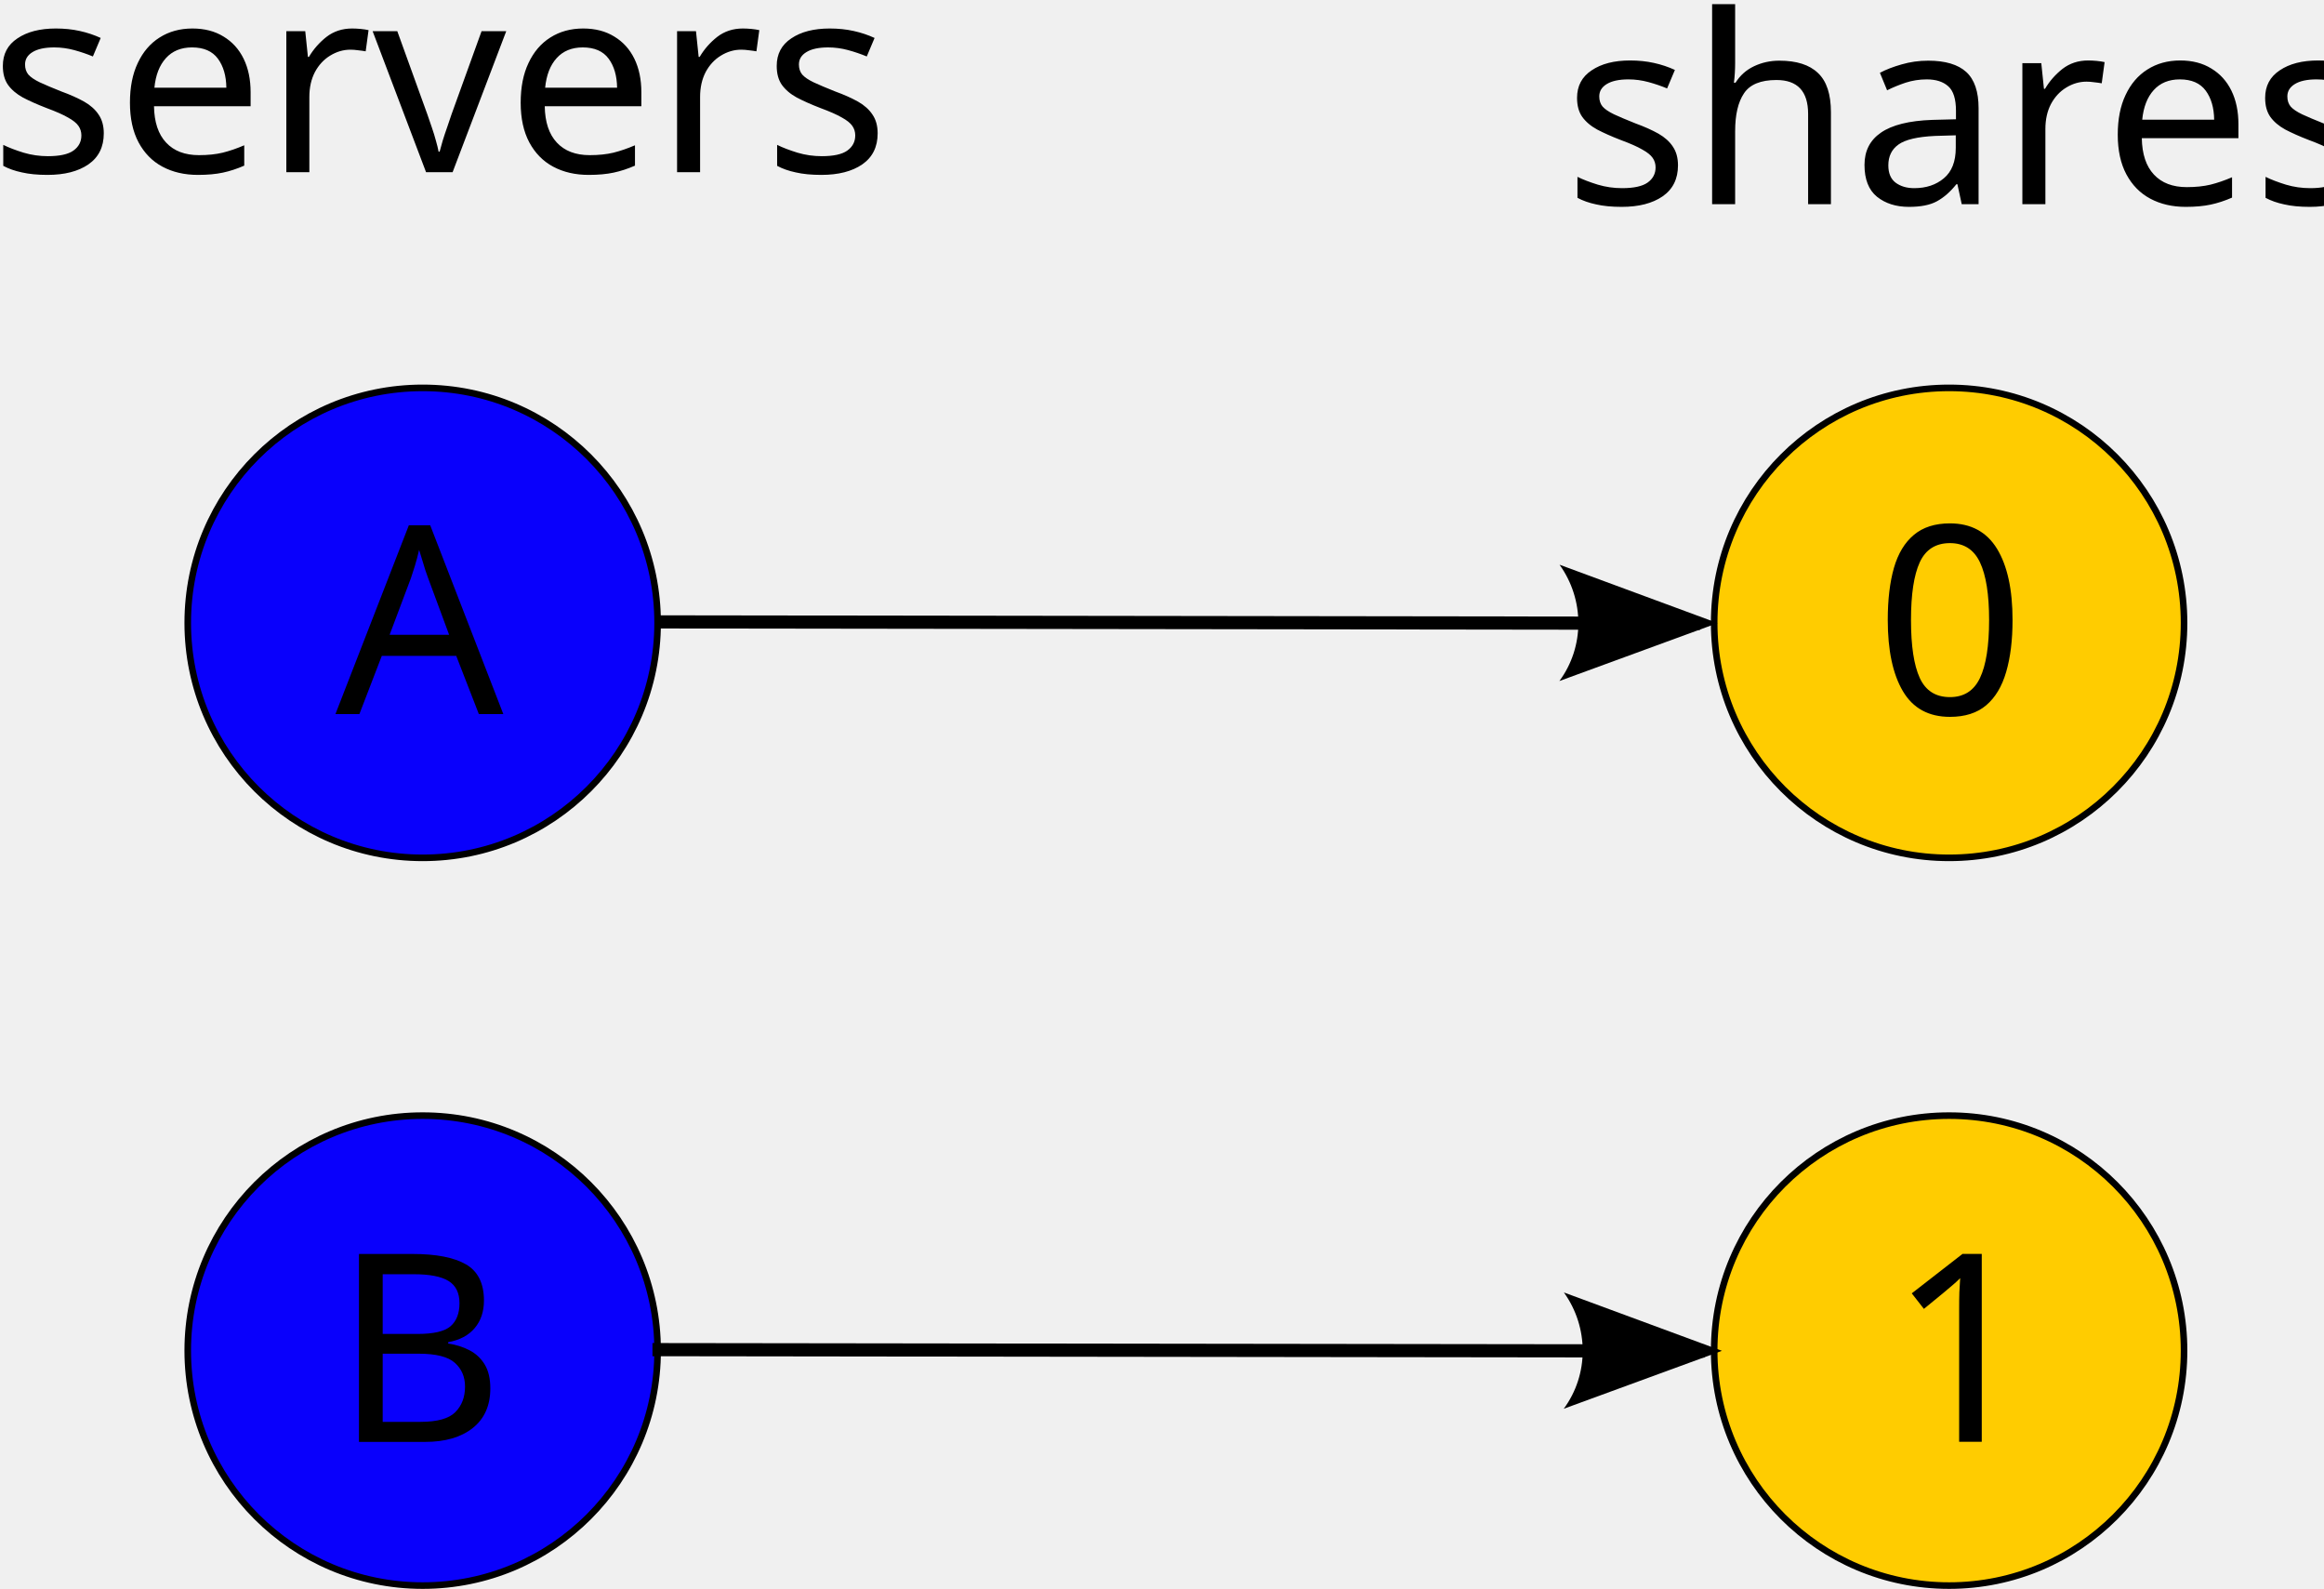
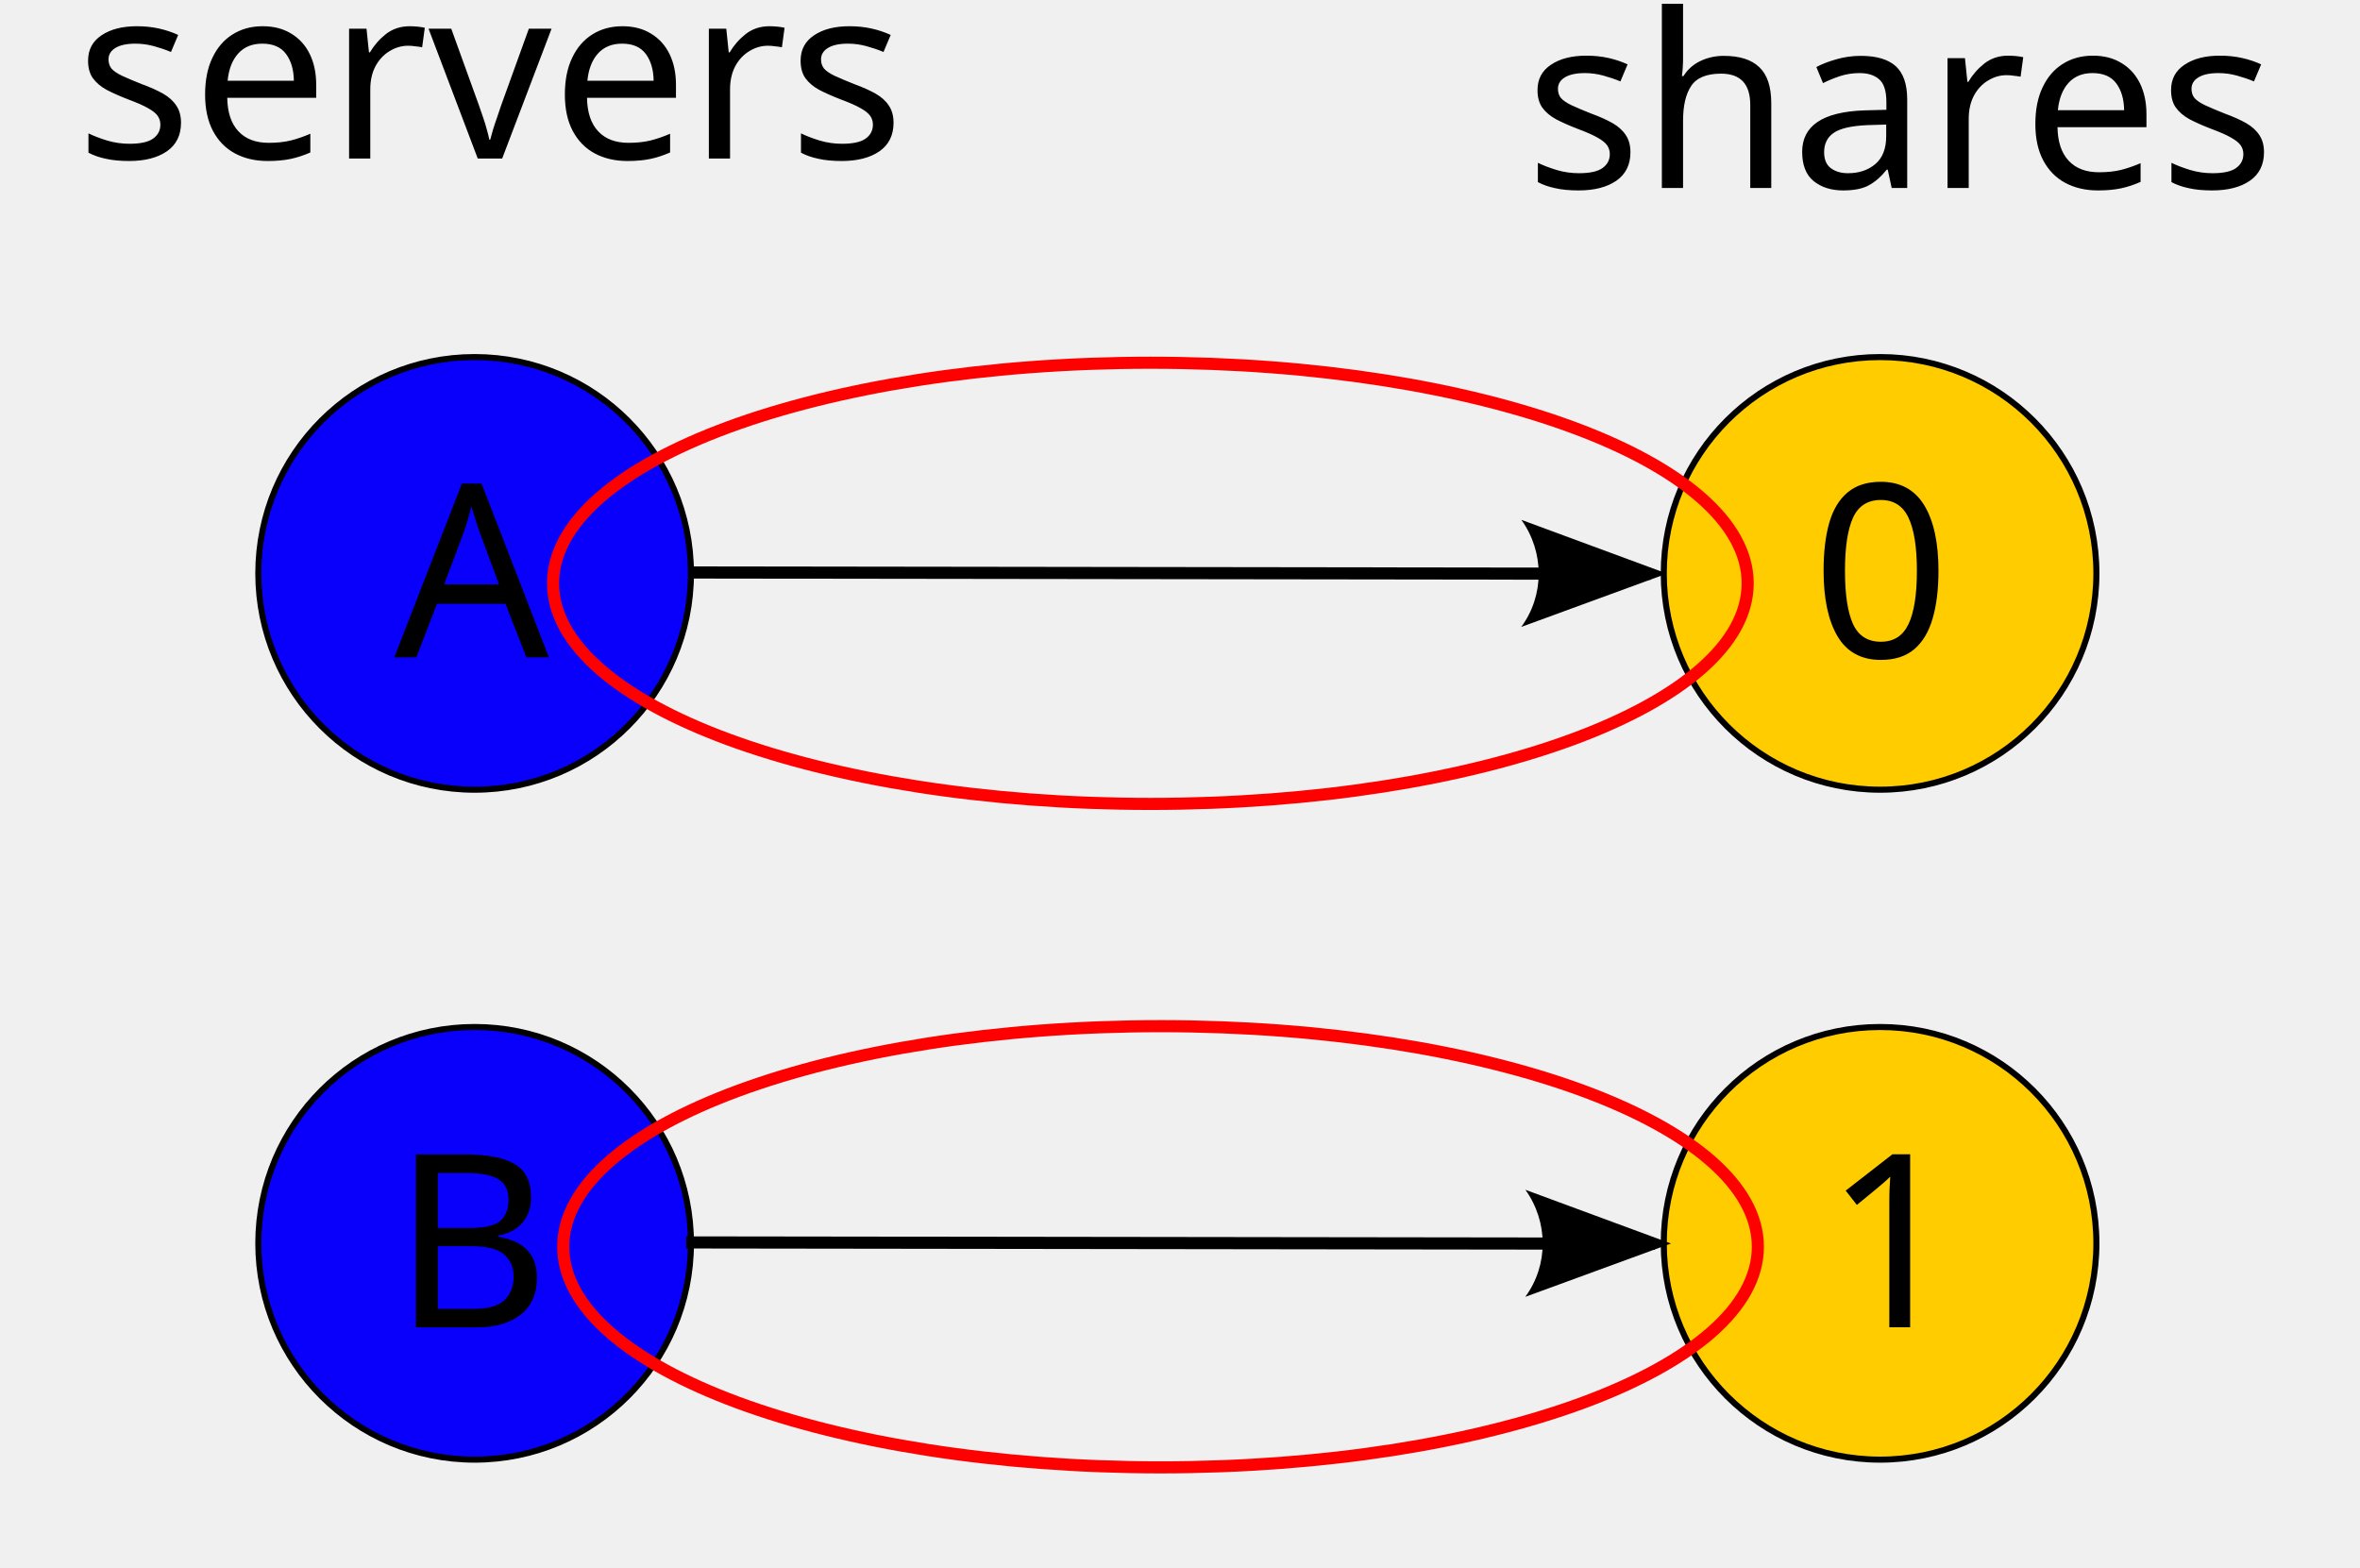
- <svg xmlns="http://www.w3.org/2000/svg" width="176.643" height="120.739" id="svg5027" version="1.1">
+ <svg xmlns="http://www.w3.org/2000/svg" width="194.821" height="129.369" id="svg5027" version="1.1">
  <defs id="defs5029">
-     <marker orient="auto" refY="0.0" refX="0.0" id="Arrow2Lend" style="overflow:visible;">
-       <path id="path4141" style="fill-rule:evenodd;stroke-width:0.625;stroke-linejoin:round;" d="M 8.719,4.034 L -2.207,0.016 L 8.719,-4.002 C 6.973,-1.63 6.983,1.616 8.719,4.034 z " transform="scale(1.1) rotate(180) translate(1,0)" />
+     <marker orient="auto" refY="0" refX="0" id="Arrow2Lend" style="overflow:visible">
+       <path id="path4141" style="fill-rule:evenodd;stroke-width:0.625;stroke-linejoin:round" d="M 8.719,4.034 -2.207,0.016 8.719,-4.002 c -1.745,2.372 -1.735,5.617 -6e-7,8.035 z" transform="matrix(-1.1,0,0,-1.1,-1.1,0)" />
    </marker>
-     <marker style="overflow:visible" id="DistanceEnd" refX="0.0" refY="0.0" orient="auto">
+     <marker style="overflow:visible" id="DistanceEnd" refX="0" refY="0" orient="auto">
      <g id="g2301">
-         <path style="fill:none;stroke:#ffffff;stroke-width:1.15;stroke-linecap:square" d="M 0,0 L -2,0" id="path2316" />
-         <path style="fill:#000000;fill-rule:evenodd;stroke:none" d="M 0,0 L -13,4 L -9,0 -13,-4 L 0,0 z " id="path2312" />
-         <path style="fill:none;stroke:#000000;stroke-width:1;stroke-linecap:square" d="M 0,-4 L 0,40" id="path2314" />
+         <path style="fill:none;stroke:#ffffff;stroke-width:1.15;stroke-linecap:square" d="M 0,0 -2,0" id="path2316" />
+         <path style="fill:#000000;fill-rule:evenodd;stroke:none" d="M 0,0 -13,4 -9,0 -13,-4 0,0 z" id="path2312" />
+         <path style="fill:none;stroke:#000000;stroke-width:1;stroke-linecap:square" d="M 0,-4 0,40" id="path2314" />
      </g>
    </marker>
    <marker orient="auto" refY="0" refX="0" id="Arrow1Lend" style="overflow:visible">
      <path id="path4123" d="M 0,0 5,-5 -12.5,0 5,5 0,0 z" style="fill-rule:evenodd;stroke:#000000;stroke-width:1pt" transform="matrix(-0.8,0,0,-0.8,-10,0)" />
    </marker>
    <marker orient="auto" refY="0" refX="0" id="marker5066" style="overflow:visible">
      <path id="path5068" d="M 0,0 5,-5 -12.5,0 5,5 0,0 z" style="fill-rule:evenodd;stroke:#000000;stroke-width:1pt" transform="matrix(-0.8,0,0,-0.8,-10,0)" />
    </marker>
    <marker orient="auto" refY="0" refX="0" id="Arrow2Lend-0" style="overflow:visible">
      <path id="path4141-5" style="fill-rule:evenodd;stroke-width:0.625;stroke-linejoin:round" d="M 8.719,4.034 -2.207,0.016 8.719,-4.002 c -1.745,2.372 -1.735,5.617 -6e-7,8.035 z" transform="matrix(-1.1,0,0,-1.1,-1.1,0)" />
    </marker>
    <marker orient="auto" refY="0" refX="0" id="Arrow2Lend-5" style="overflow:visible">
      <path id="path4141-3" style="fill-rule:evenodd;stroke-width:0.625;stroke-linejoin:round" d="M 8.719,4.034 -2.207,0.016 8.719,-4.002 c -1.745,2.372 -1.735,5.617 -6e-7,8.035 z" transform="matrix(-1.1,0,0,-1.1,-1.1,0)" />
    </marker>
    <marker orient="auto" refY="0" refX="0" id="Arrow2Lend-7" style="overflow:visible">
      <path id="path4141-9" style="fill-rule:evenodd;stroke-width:0.625;stroke-linejoin:round" d="M 8.719,4.034 -2.207,0.016 8.719,-4.002 c -1.745,2.372 -1.735,5.617 -6e-7,8.035 z" transform="matrix(-1.1,0,0,-1.1,-1.1,0)" />
    </marker>
    <marker orient="auto" refY="0" refX="0" id="Arrow2Lend-9" style="overflow:visible">
      <path id="path4141-0" style="fill-rule:evenodd;stroke-width:0.625;stroke-linejoin:round" d="M 8.719,4.034 -2.207,0.016 8.719,-4.002 c -1.745,2.372 -1.735,5.617 -6e-7,8.035 z" transform="matrix(-1.1,0,0,-1.1,-1.1,0)" />
    </marker>
    <marker orient="auto" refY="0" refX="0" id="Arrow2Lend-3" style="overflow:visible">
      <path id="path4141-95" style="fill-rule:evenodd;stroke-width:0.625;stroke-linejoin:round" d="M 8.719,4.034 -2.207,0.016 8.719,-4.002 c -1.745,2.372 -1.735,5.617 -6e-7,8.035 z" transform="matrix(-1.1,0,0,-1.1,-1.1,0)" />
    </marker>
  </defs>
-   <g id="layer1" transform="translate(-91.99024,-382.7523)">
+   <g id="layer1" transform="translate(-84.93604,-382.7523)">
    <g id="g4593" transform="matrix(0.5,0,0,0.5,124.7639,381.5617)">
-       <path d="m 228.571,233.076 c 0,19.724 -15.99,35.714 -35.714,35.714 -19.724,0 -35.714,-15.99 -35.714,-35.714 0,-19.724 15.99,-35.714 35.714,-35.714 19.724,0 35.714,15.99 35.714,35.714 z" id="path2985-4-3" style="fill:#ffcc00;fill-opacity:1;fill-rule:evenodd;stroke:#000000;stroke-width:1px;stroke-linecap:butt;stroke-linejoin:miter;stroke-opacity:1" transform="translate(37.89307,-136.0283)" />
+       <path d="m 228.571,233.076 a 35.714,35.714 0 0 1 -35.714,35.714 35.714,35.714 0 0 1 -35.714,-35.714 35.714,35.714 0 0 1 35.714,-35.714 35.714,35.714 0 0 1 35.714,35.714 z" id="path2985-4-3" style="fill:#ffcc00;fill-opacity:1;fill-rule:evenodd;stroke:#000000;stroke-width:1px;stroke-linecap:butt;stroke-linejoin:miter;stroke-opacity:1" transform="translate(37.89307,-136.0283)" />
      <g transform="translate(-142.8149,-435.9946)" id="g3975">
        <text xml:space="preserve" style="font-size:40px;font-style:normal;font-weight:normal;line-height:125%;letter-spacing:0px;word-spacing:0px;fill:#000000;fill-opacity:1;stroke:none;font-family:Sans" x="362.285" y="546.923" id="text3852">
          <tspan id="tspan3854" x="362.285" y="546.923" style="font-size:40px;font-style:normal;font-variant:normal;font-weight:normal;font-stretch:normal;text-align:start;line-height:125%;writing-mode:lr-tb;text-anchor:start;font-family:Ubuntu;-inkscape-font-specification:Ubuntu">0</tspan>
        </text>
      </g>
    </g>
    <g id="g4602" transform="matrix(0.5,0,0,0.5,105.1712,381.7689)">
-       <path d="m 228.571,233.076 c 0,19.724 -15.99,35.714 -35.714,35.714 -19.724,0 -35.714,-15.99 -35.714,-35.714 0,-19.724 15.99,-35.714 35.714,-35.714 19.724,0 35.714,15.99 35.714,35.714 z" id="path2985-4" style="fill:#ffcc00;fill-opacity:1;fill-rule:evenodd;stroke:#000000;stroke-width:1px;stroke-linecap:butt;stroke-linejoin:miter;stroke-opacity:1" transform="translate(77.07828,-25.83621)" />
+       <path d="m 228.571,233.076 a 35.714,35.714 0 0 1 -35.714,35.714 35.714,35.714 0 0 1 -35.714,-35.714 35.714,35.714 0 0 1 35.714,-35.714 35.714,35.714 0 0 1 35.714,35.714 z" id="path2985-4" style="fill:#ffcc00;fill-opacity:1;fill-rule:evenodd;stroke:#000000;stroke-width:1px;stroke-linecap:butt;stroke-linejoin:miter;stroke-opacity:1" transform="translate(77.07828,-25.83621)" />
      <text id="text3856" y="221.1" x="260.695" style="font-size:40px;font-style:normal;font-weight:normal;line-height:125%;letter-spacing:0px;word-spacing:0px;fill:#000000;fill-opacity:1;stroke:none;font-family:Sans" xml:space="preserve">
        <tspan y="221.1" x="260.695" id="tspan3858" style="font-size:40px;font-style:normal;font-variant:normal;font-weight:normal;font-stretch:normal;text-align:start;line-height:125%;writing-mode:lr-tb;text-anchor:start;font-family:Ubuntu;-inkscape-font-specification:Ubuntu">1</tspan>
      </text>
    </g>
    <text xml:space="preserve" style="font-size:20px;font-style:normal;font-variant:normal;font-weight:normal;font-stretch:normal;text-align:start;line-height:125%;letter-spacing:0px;word-spacing:0px;writing-mode:lr-tb;text-anchor:start;fill:#000000;fill-opacity:1;stroke:none;font-family:Ubuntu;-inkscape-font-specification:Ubuntu" x="91.19" y="395.842" id="text4565">
      <tspan id="tspan4567" x="91.19" y="395.842">servers</tspan>
      <tspan x="91.19" y="420.842" id="tspan4569" />
    </text>
    <text xml:space="preserve" style="font-size:20px;font-style:normal;font-weight:normal;line-height:125%;letter-spacing:0px;word-spacing:0px;fill:#000000;fill-opacity:1;stroke:none;font-family:Sans" x="210.845" y="398.272" id="text4649">
      <tspan id="tspan4651" x="210.845" y="398.272" style="font-size:20px;font-style:normal;font-variant:normal;font-weight:normal;font-stretch:normal;text-align:start;line-height:125%;writing-mode:lr-tb;text-anchor:start;font-family:Ubuntu;-inkscape-font-specification:Ubuntu">shares</tspan>
    </text>
    <g id="g4584" transform="matrix(0.5,0,0,0.5,81.42881,381.5617)">
-       <path transform="translate(-107.4802,-136.0283)" d="m 228.571,233.076 c 0,19.724 -15.99,35.714 -35.714,35.714 -19.724,0 -35.714,-15.99 -35.714,-35.714 0,-19.724 15.99,-35.714 35.714,-35.714 19.724,0 35.714,15.99 35.714,35.714 z" id="path2985" style="fill:#0900fc;fill-opacity:1;fill-rule:evenodd;stroke:#000000;stroke-width:1px;stroke-linecap:butt;stroke-linejoin:miter;stroke-opacity:1" />
+       <path transform="translate(-107.4802,-136.0283)" d="m 228.571,233.076 a 35.714,35.714 0 0 1 -35.714,35.714 35.714,35.714 0 0 1 -35.714,-35.714 35.714,35.714 0 0 1 35.714,-35.714 35.714,35.714 0 0 1 35.714,35.714 z" id="path2985" style="fill:#0900fc;fill-opacity:1;fill-rule:evenodd;stroke:#000000;stroke-width:1px;stroke-linecap:butt;stroke-linejoin:miter;stroke-opacity:1" />
      <text id="text3828" y="110.908" x="72.117" style="font-size:40px;font-style:normal;font-variant:normal;font-weight:normal;font-stretch:normal;text-align:start;line-height:125%;letter-spacing:0px;word-spacing:0px;writing-mode:lr-tb;text-anchor:start;fill:#000000;fill-opacity:1;stroke:none;font-family:Ubuntu;-inkscape-font-specification:Ubuntu" xml:space="preserve">
        <tspan y="110.908" x="72.117" id="tspan3830">A</tspan>
      </text>
    </g>
    <g id="g4610" transform="matrix(0.5,0,0,0.5,82.53971,381.3544)">
-       <path d="m 228.571,233.076 c 0,19.724 -15.99,35.714 -35.714,35.714 -19.724,0 -35.714,-15.99 -35.714,-35.714 0,-19.724 15.99,-35.714 35.714,-35.714 19.724,0 35.714,15.99 35.714,35.714 z" id="path2985-3" style="fill:#0900fc;fill-opacity:1;fill-rule:evenodd;stroke:#000000;stroke-width:1px;stroke-linecap:butt;stroke-linejoin:miter;stroke-opacity:1" transform="translate(-109.702,-25.00713)" />
+       <path d="m 228.571,233.076 a 35.714,35.714 0 0 1 -35.714,35.714 35.714,35.714 0 0 1 -35.714,-35.714 35.714,35.714 0 0 1 35.714,-35.714 35.714,35.714 0 0 1 35.714,35.714 z" id="path2985-3" style="fill:#0900fc;fill-opacity:1;fill-rule:evenodd;stroke:#000000;stroke-width:1px;stroke-linecap:butt;stroke-linejoin:miter;stroke-opacity:1" transform="translate(-109.702,-25.00713)" />
      <text id="text3832" y="221.949" x="69.595" style="font-size:40px;font-style:normal;font-weight:normal;line-height:125%;letter-spacing:0px;word-spacing:0px;fill:#000000;fill-opacity:1;stroke:none;font-family:Sans" xml:space="preserve">
        <tspan y="221.949" x="69.595" id="tspan3834" style="font-size:40px;font-style:normal;font-variant:normal;font-weight:normal;font-stretch:normal;text-align:start;line-height:125%;writing-mode:lr-tb;text-anchor:start;font-family:Ubuntu;-inkscape-font-specification:Ubuntu">B</tspan>
      </text>
    </g>
-     <path style="fill:none;stroke:#000000;stroke-width:1;stroke-linecap:butt;stroke-linejoin:miter;stroke-miterlimit:4;stroke-opacity:1;stroke-dasharray:none;marker-end:url(#Arrow2Lend);display:inline" d="m 141.584,485.315 79.96,0.106" id="path4114-4-5-7" />
-     <path style="fill:none;stroke:#000000;stroke-width:1;stroke-linecap:butt;stroke-linejoin:miter;stroke-miterlimit:4;stroke-opacity:1;stroke-dasharray:none;marker-end:url(#Arrow2Lend);display:inline" d="m 142.082,430.012 79.131,0.106" id="path4114-4-5-1" />
+     <path style="display:inline;fill:none;stroke:#000000;stroke-width:1;stroke-linecap:butt;stroke-linejoin:miter;stroke-miterlimit:4;stroke-dasharray:none;stroke-opacity:1;marker-end:url(#Arrow2Lend)" d="m 141.584,485.315 79.96,0.106" id="path4114-4-5-7" />
+     <path style="display:inline;fill:none;stroke:#000000;stroke-width:1;stroke-linecap:butt;stroke-linejoin:miter;stroke-miterlimit:4;stroke-dasharray:none;stroke-opacity:1;marker-end:url(#Arrow2Lend)" d="m 142.082,430.012 79.131,0.106" id="path4114-4-5-1" />
+     <ellipse style="fill:none;fill-opacity:1;stroke:#ff0000;stroke-width:1;stroke-linecap:butt;stroke-miterlimit:4;stroke-dasharray:none;stroke-opacity:1" id="path3525" cx="179.9" cy="430.906" rx="49.309" ry="18.21" />
+     <ellipse style="fill:none;fill-opacity:1;stroke:#ff0000;stroke-width:1;stroke-linecap:butt;stroke-miterlimit:4;stroke-dasharray:none;stroke-opacity:1" id="path3525-3" cx="180.741" cy="485.673" rx="49.309" ry="18.21" />
  </g>
</svg>
